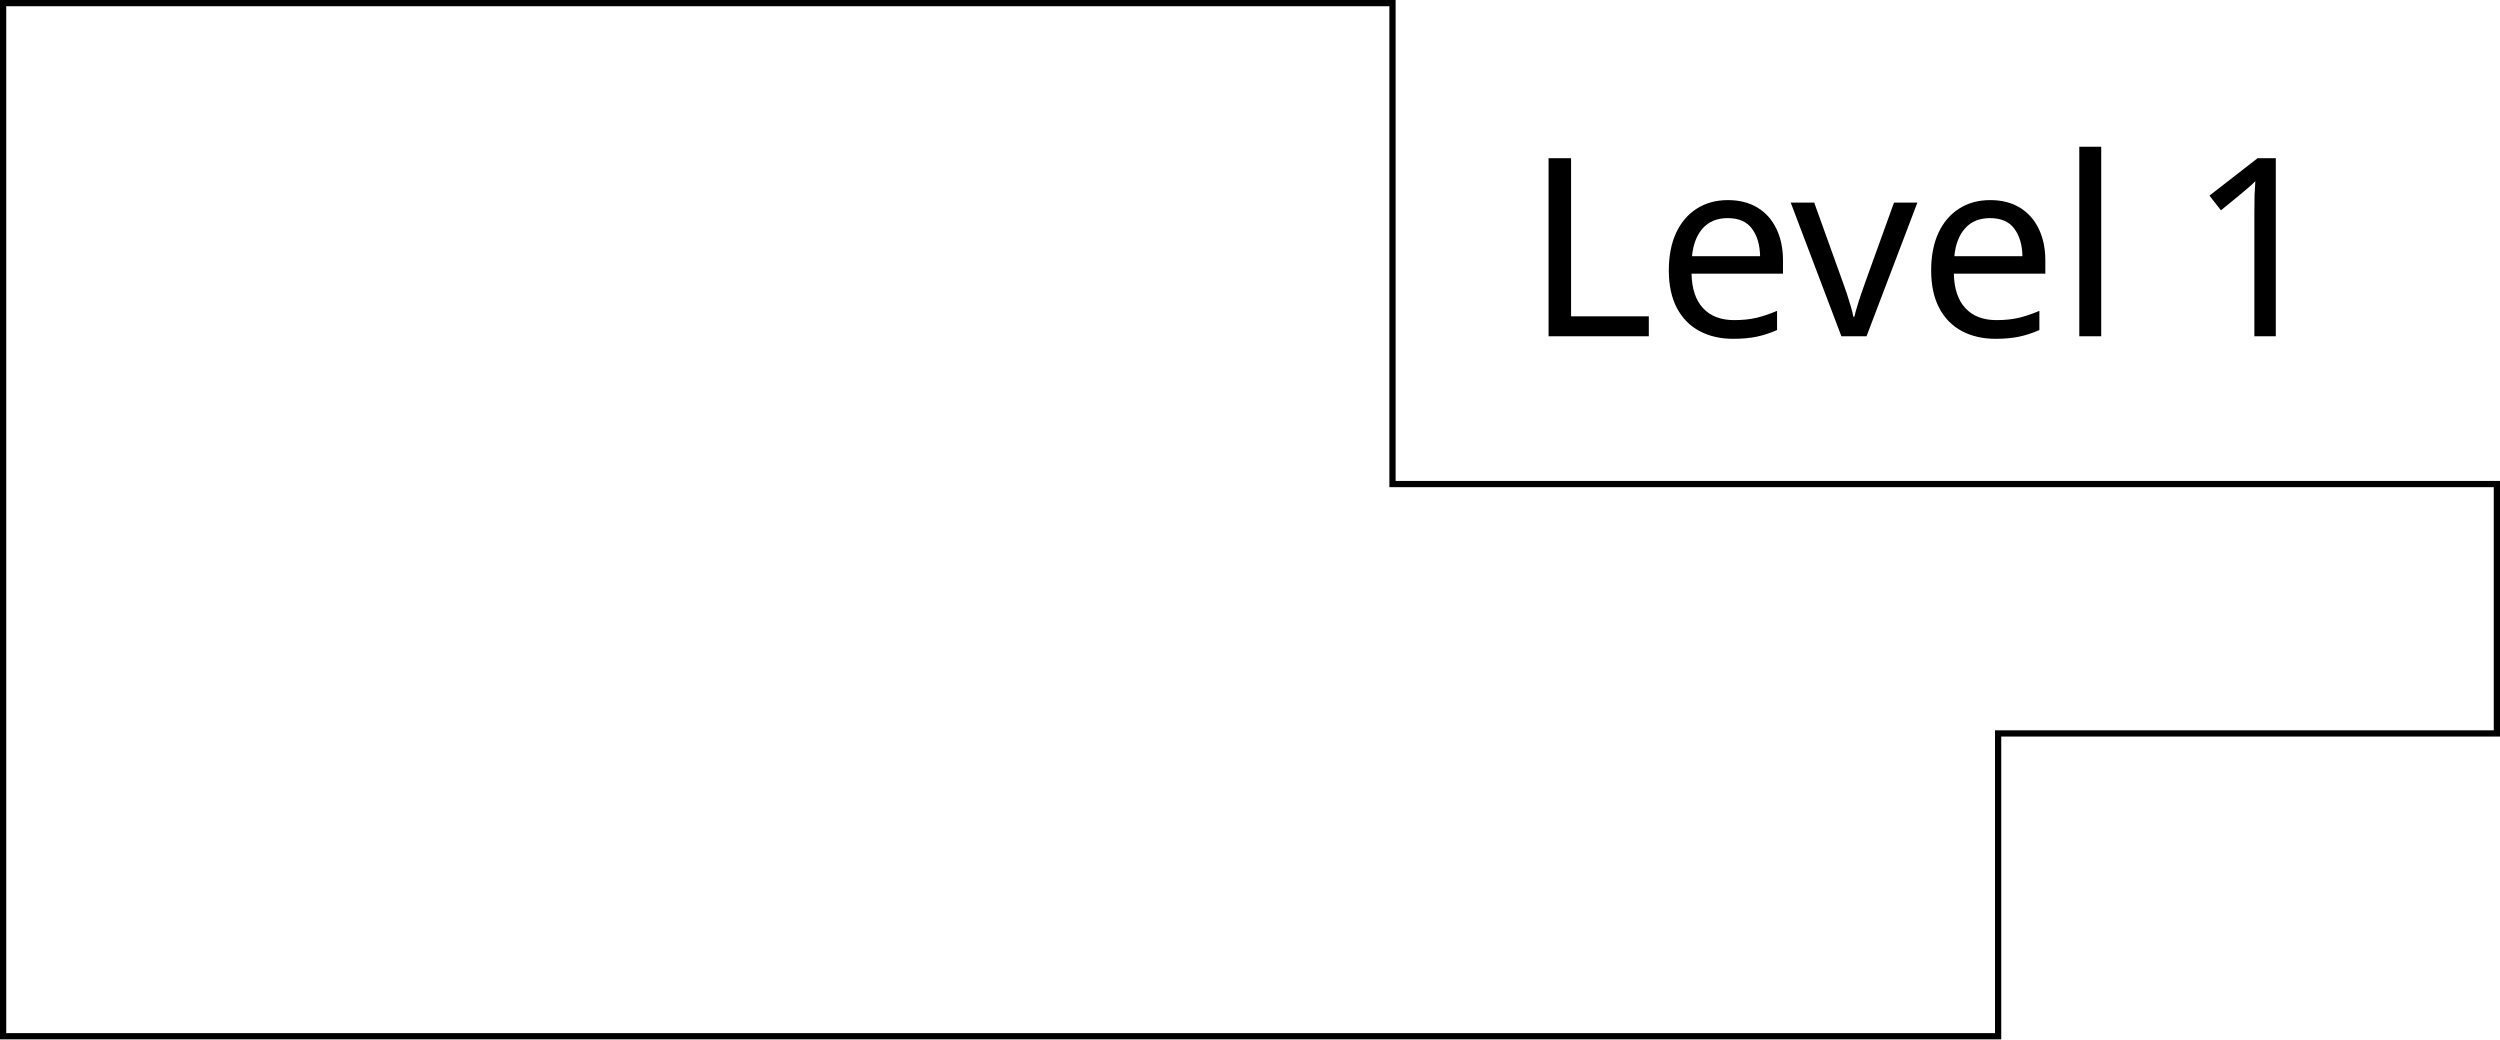
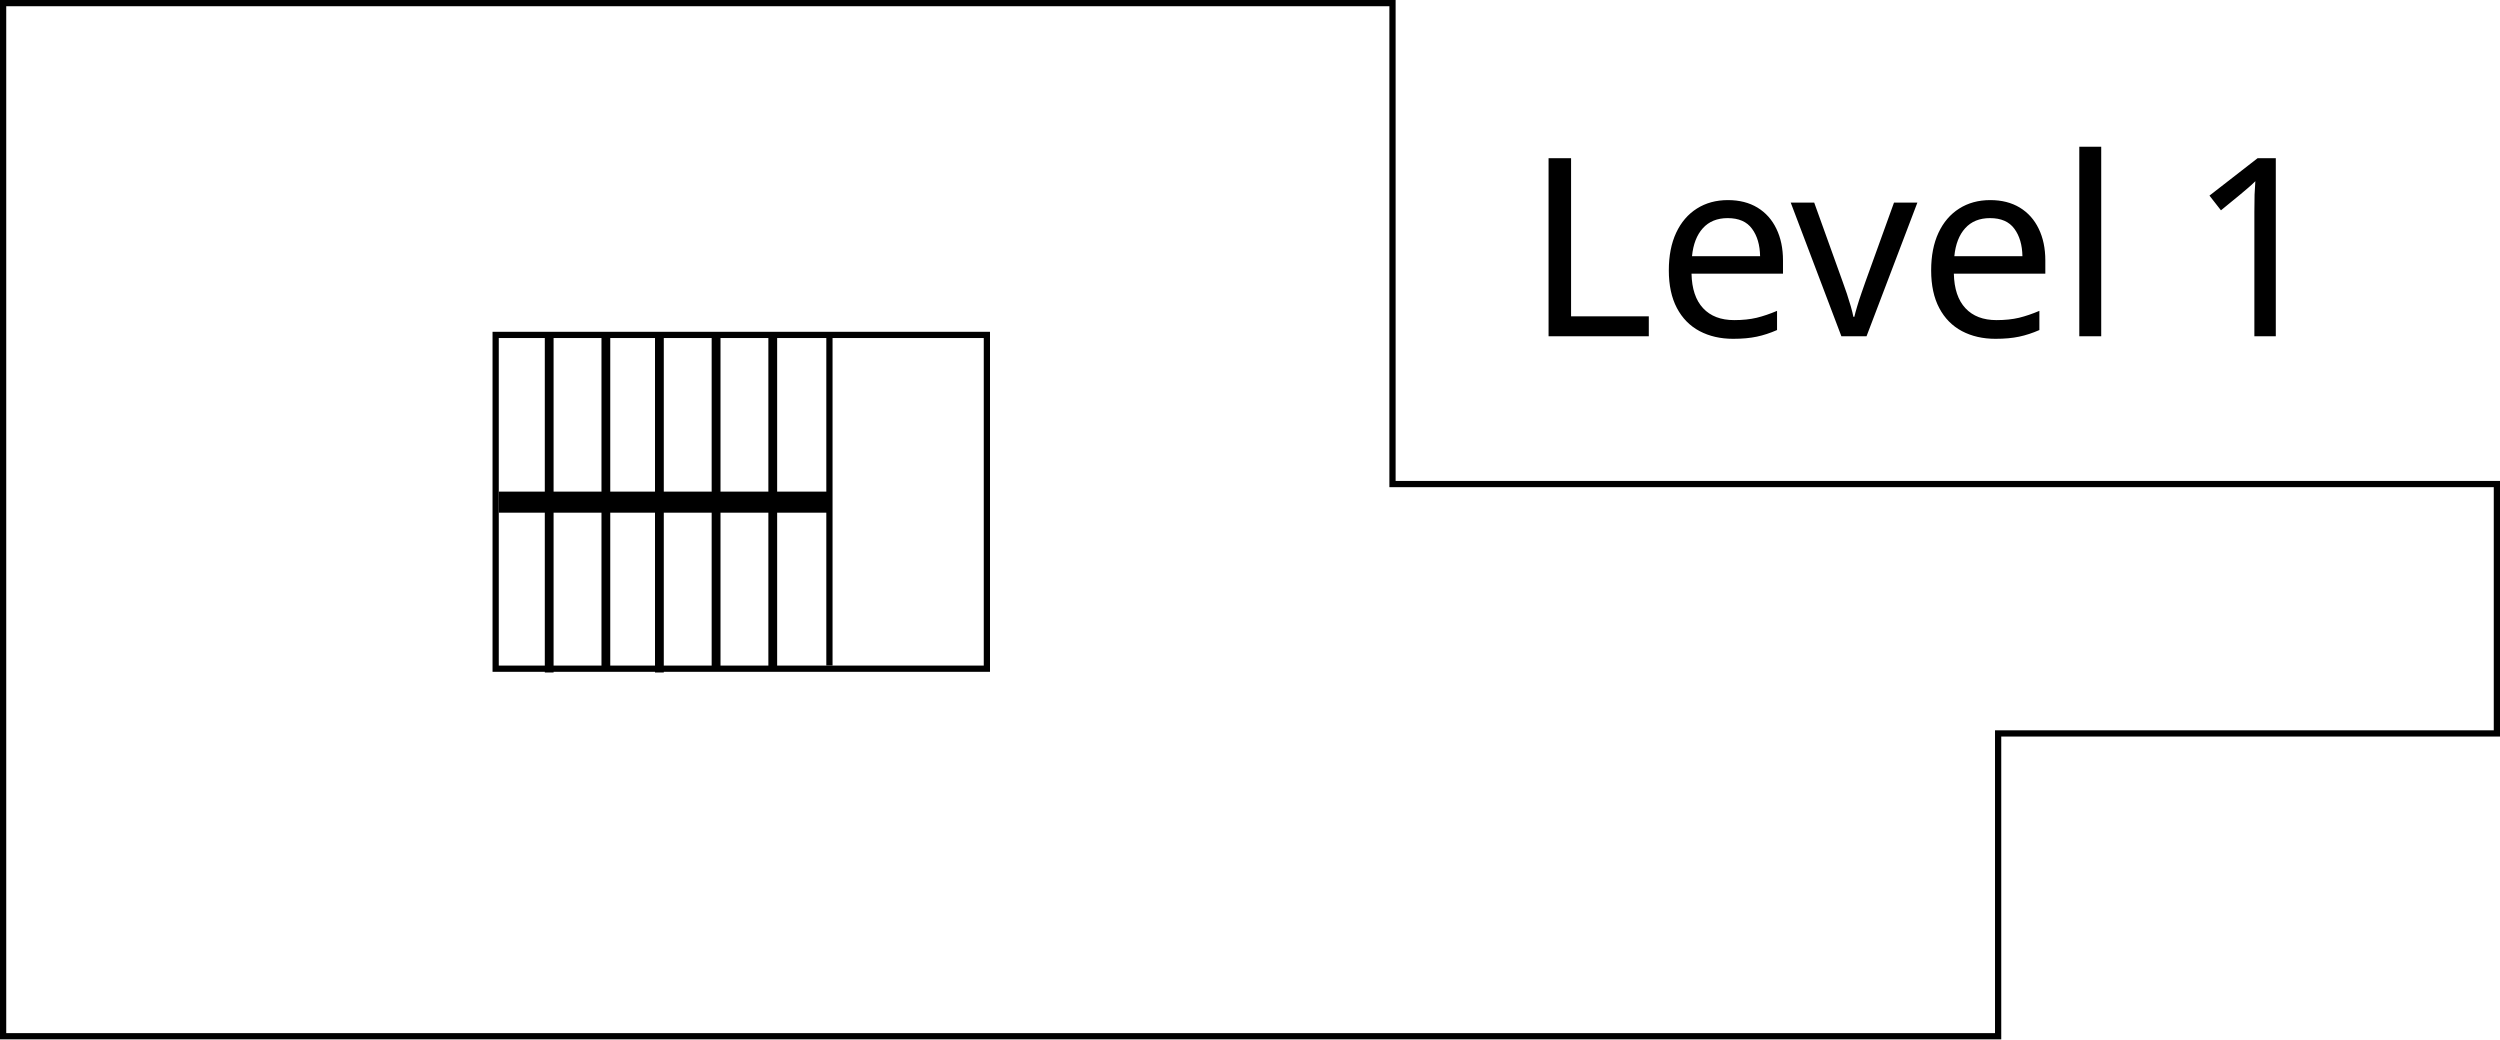
<svg xmlns="http://www.w3.org/2000/svg" width="401" height="166.714" id="svg2" version="1.1">
  <defs id="defs4" />
  <g id="layer1" transform="translate(-133.7857,-217.5765)">
    <path style="fill:none;stroke:#000000;stroke-width:1px;stroke-linecap:butt;stroke-linejoin:miter;stroke-opacity:1" d="m 134.286,218.076 0,165.714 320,0 0,-48.571 80,0 0,-40 -177.143,0 0,-77.143 z" id="path2985" />
    <text xml:space="preserve" style="font-size:40px;font-style:normal;font-weight:normal;line-height:125%;letter-spacing:0px;word-spacing:0px;fill:#000000;fill-opacity:1;stroke:none;font-family:Sans" x="378.302" y="271.514" id="text2987">
      <tspan id="tspan2989" x="378.302" y="271.514">Level 1</tspan>
    </text>
+     <path style="fill:none;stroke:#000000;stroke-width:1px;stroke-linecap:butt;stroke-linejoin:miter;stroke-opacity:1" d="m 213.289,271.297 0,53.538 78.792,0 0,-53.538 z" id="path2986" />
+     <path style="fill:none;stroke:#000000;stroke-width:1px;stroke-linecap:butt;stroke-linejoin:miter;stroke-opacity:1" d="m 266.827,271.297 0,53.033" id="path2988" />
+     <path style="fill:none;stroke:#000000;stroke-width:3.378px;stroke-linecap:butt;stroke-linejoin:miter;stroke-opacity:1" d="m 266.827,298.121 -53.033,0" id="path2990" />
+     <path style="fill:none;stroke:#000000;stroke-width:1.409px;stroke-linecap:butt;stroke-linejoin:miter;stroke-opacity:1" d="m 221.876,325.442 0,-54.145" id="path2992" />
+     <path style="fill:none;stroke:#000000;stroke-width:1.409px;stroke-linecap:butt;stroke-linejoin:miter;stroke-opacity:1" d="m 230.967,271.297 0,53.142" id="path2994" />
+     <path style="fill:none;stroke:#000000;stroke-width:1.409px;stroke-linecap:butt;stroke-linejoin:miter;stroke-opacity:1" d="m 239.553,325.442 0,-54.145" id="path2996" />
+     <path style="fill:none;stroke:#000000;stroke-width:1.418px;stroke-linecap:butt;stroke-linejoin:miter;stroke-opacity:1" d="m 248.645,271.595 0,52.844" id="path2998" />
+     <path style="fill:none;stroke:#000000;stroke-width:1.409px;stroke-linecap:butt;stroke-linejoin:miter;stroke-opacity:1" d="m 257.736,324.439 0,-53.142" id="path3000" />
  </g>
</svg>
